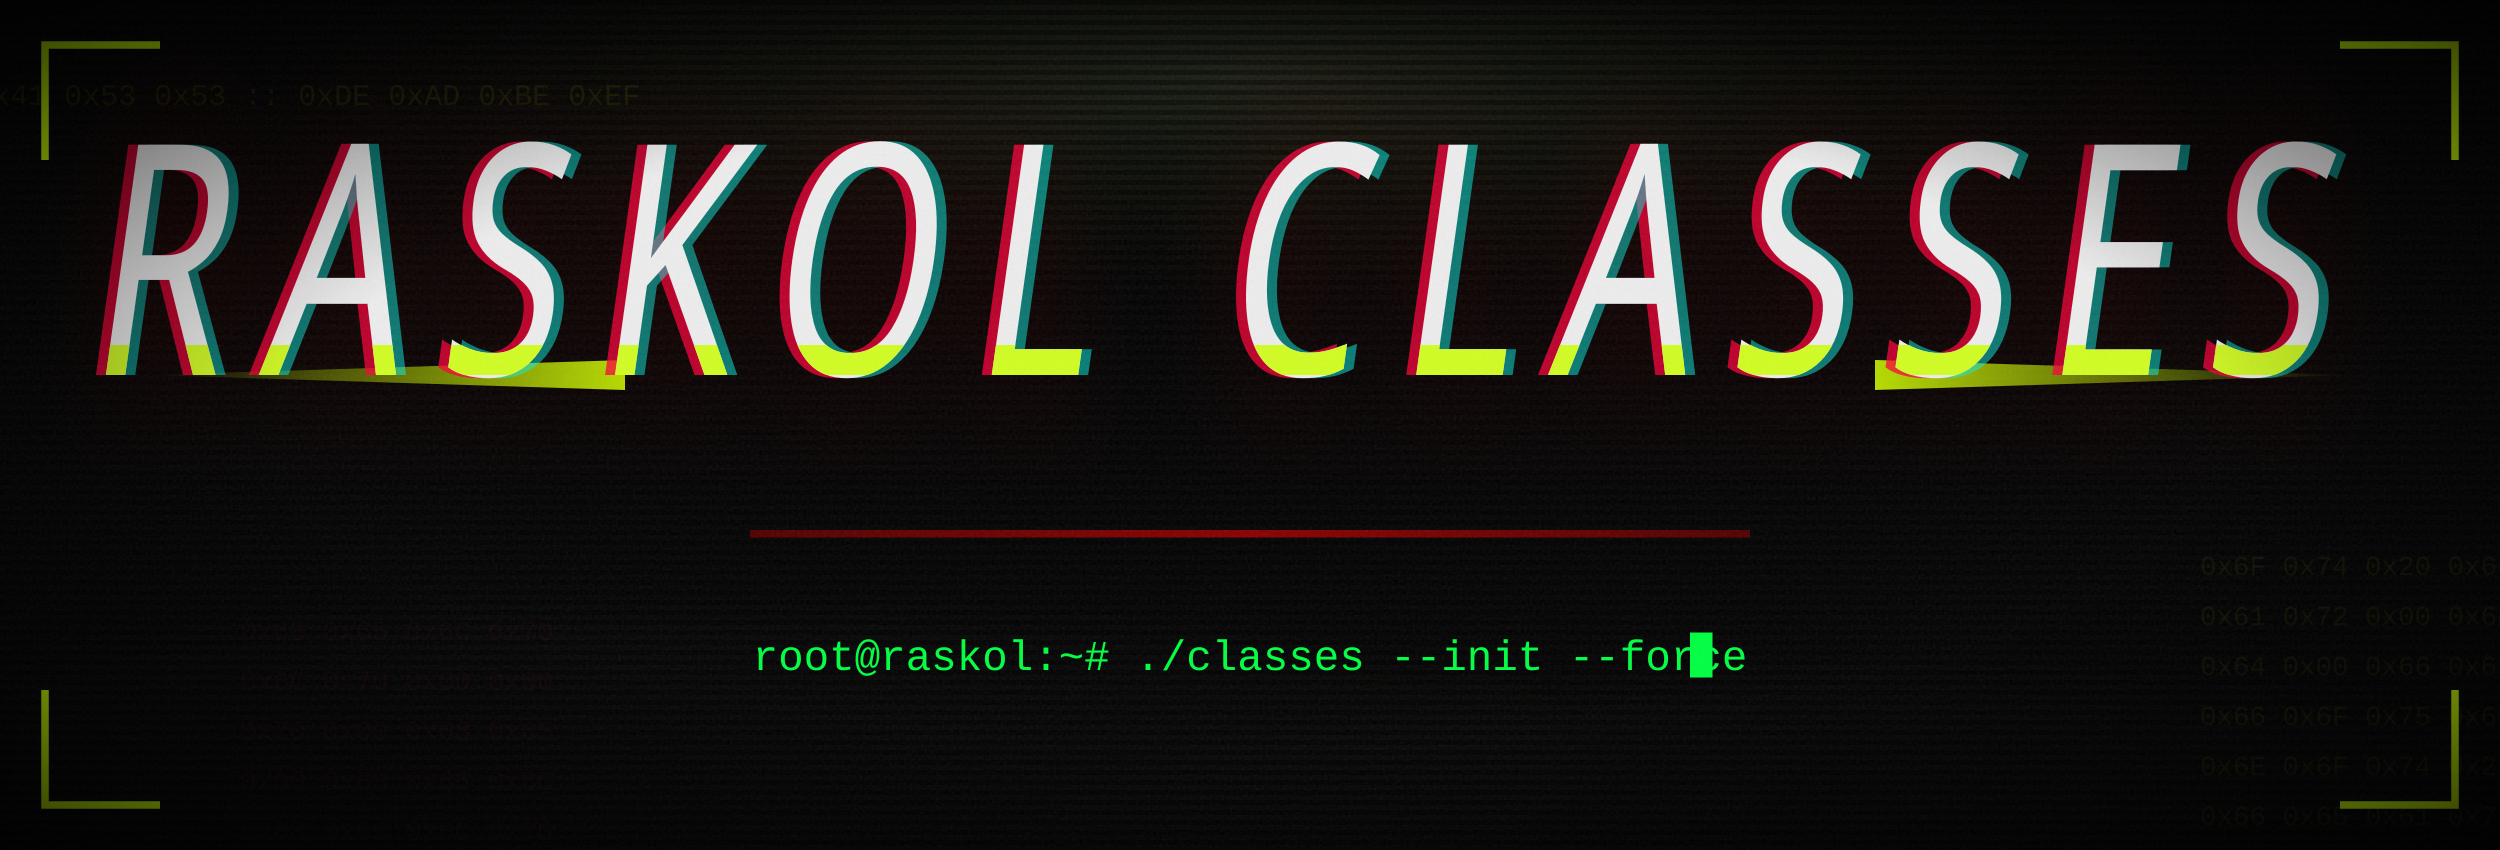
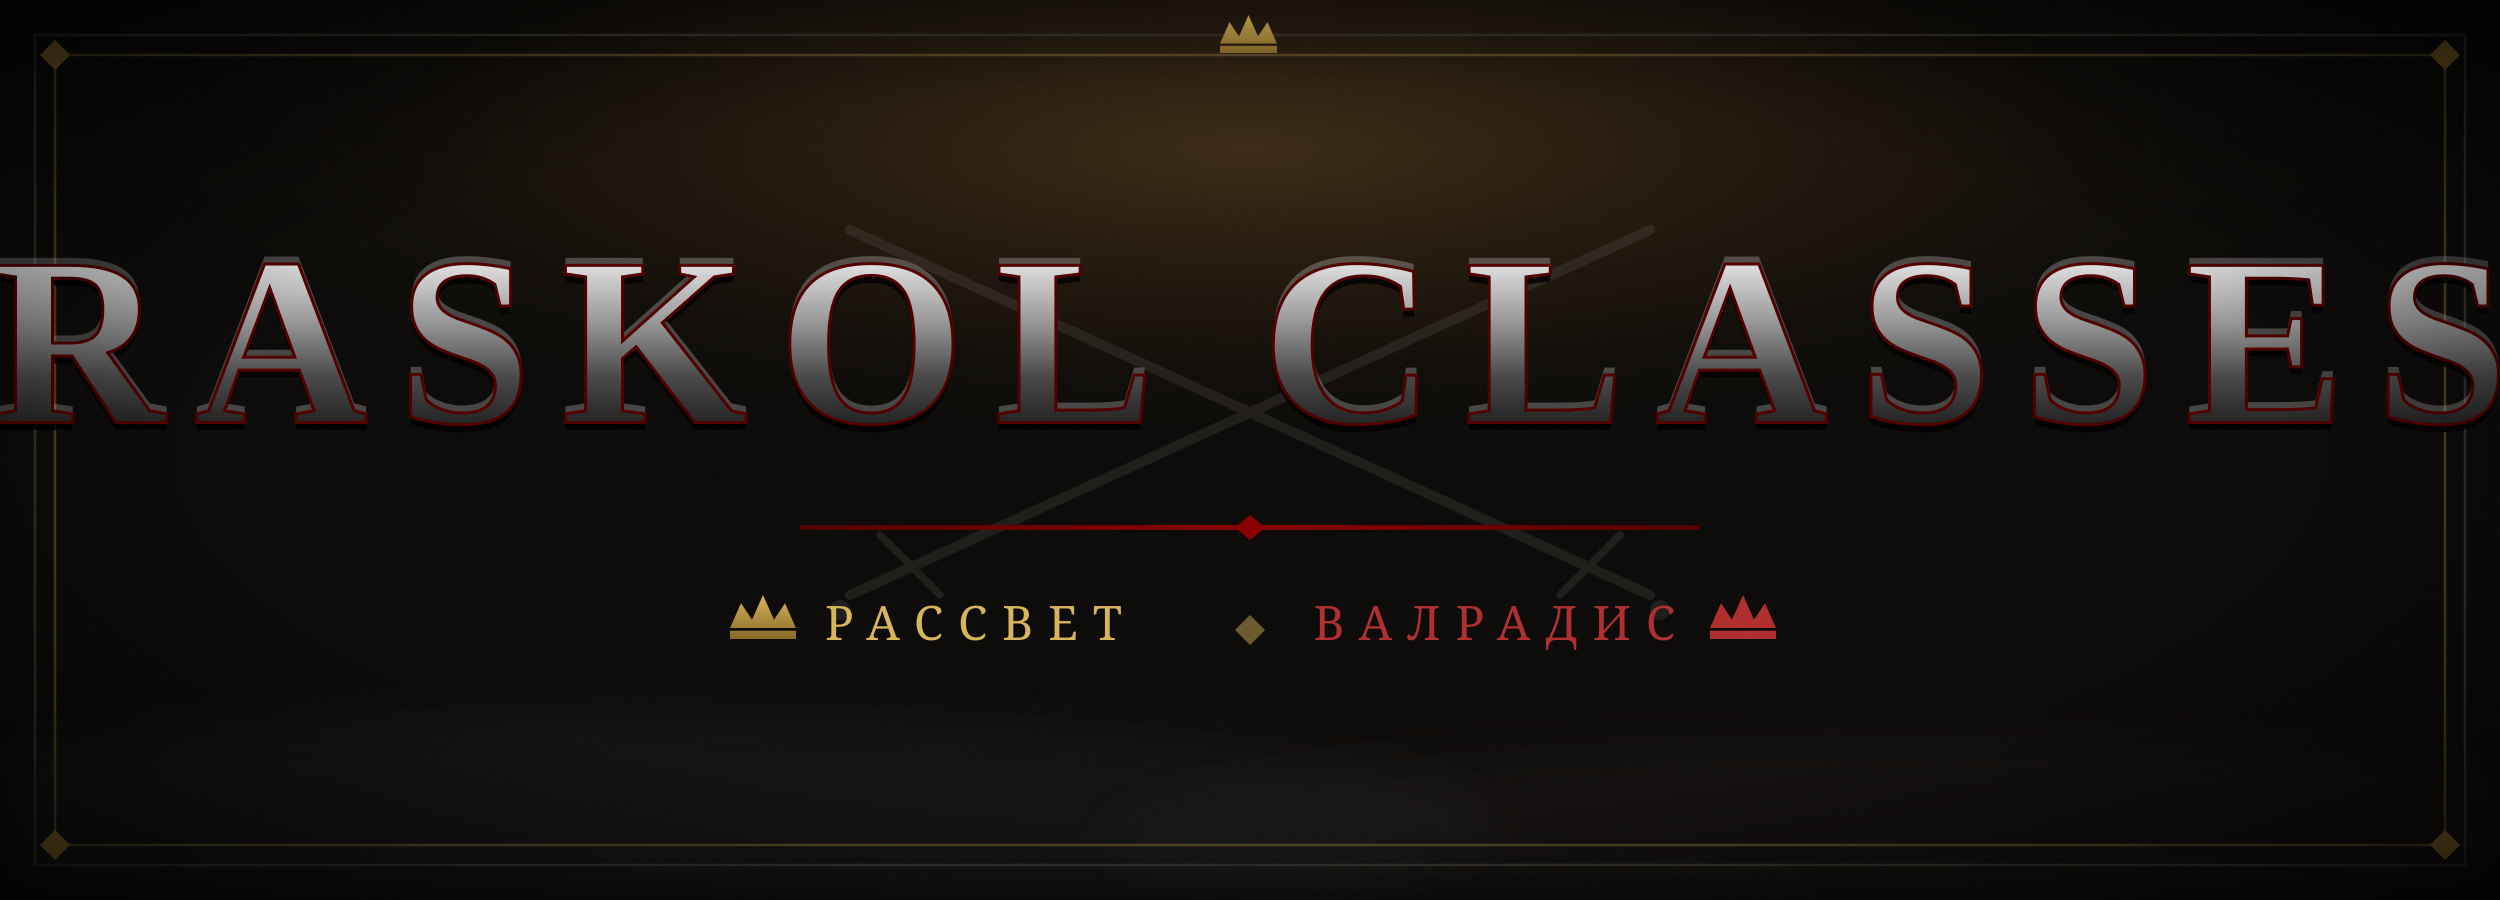
- <svg xmlns="http://www.w3.org/2000/svg" width="1000" height="340" viewBox="0 0 1000 340">
+ <svg xmlns="http://www.w3.org/2000/svg" width="1000" height="360" viewBox="0 0 1000 360">
  <defs>
-     <pattern id="scan" width="4" height="4" patternUnits="userSpaceOnUse">
-       <rect width="4" height="2" fill="#000000" opacity="0.6" />
-       <rect y="2" width="4" height="2" fill="#0a0a0a" opacity="0.35" />
-     </pattern>
-     <radialGradient id="vig" cx="0.5" cy="0.5" r="0.75">
-       <stop offset="0.5" stop-color="#000000" stop-opacity="0" />
-       <stop offset="1" stop-color="#000000" stop-opacity="0.92" />
-     </radialGradient>
-     <radialGradient id="lamp" cx="0.5" cy="0.5" r="0.5">
-       <stop offset="0" stop-color="#d8ff9e" stop-opacity="0.18" />
-       <stop offset="0.6" stop-color="#7aa030" stop-opacity="0.06" />
-       <stop offset="1" stop-color="#000000" stop-opacity="0" />
-     </radialGradient>
-     <linearGradient id="blood" x1="0" y1="0" x2="1" y2="0">
+     <linearGradient id="iron" x1="0" y1="0" x2="0" y2="1">
+       <stop offset="0" stop-color="#e0e0e0" />
+       <stop offset="0.35" stop-color="#9a9a9a" />
+       <stop offset="0.7" stop-color="#4a4a4a" />
+       <stop offset="1" stop-color="#232323" />
+     </linearGradient>
+     <linearGradient id="gold" x1="0" y1="0" x2="0" y2="1">
+       <stop offset="0" stop-color="#d8b45a" />
+       <stop offset="1" stop-color="#8a6a2a" />
+     </linearGradient>
+     <linearGradient id="bloodline" x1="0" y1="0" x2="1" y2="0">
      <stop offset="0" stop-color="#520000" />
      <stop offset="0.5" stop-color="#8b0000" />
      <stop offset="1" stop-color="#520000" />
    </linearGradient>
-     <linearGradient id="drip" x1="0" y1="0" x2="0" y2="1">
-       <stop offset="0" stop-color="#2e0000" />
-       <stop offset="1" stop-color="#8b0000" />
-     </linearGradient>
-     <linearGradient id="spikeL" x1="0" y1="0" x2="1" y2="0">
-       <stop offset="0" stop-color="#ccff00" stop-opacity="0" />
-       <stop offset="1" stop-color="#ccff00" stop-opacity="0.9" />
-     </linearGradient>
-     <linearGradient id="spikeR" x1="1" y1="0" x2="0" y2="0">
-       <stop offset="0" stop-color="#ccff00" stop-opacity="0" />
-       <stop offset="1" stop-color="#ccff00" stop-opacity="0.9" />
-     </linearGradient>
+     <radialGradient id="candle" cx="0.5" cy="0.5" r="0.5">
+       <stop offset="0" stop-color="#ffb347" stop-opacity="0.20" />
+       <stop offset="0.6" stop-color="#c47a2a" stop-opacity="0.07" />
+       <stop offset="1" stop-color="#000000" stop-opacity="0" />
+     </radialGradient>
+     <radialGradient id="vig" cx="0.5" cy="0.5" r="0.75">
+       <stop offset="0.55" stop-color="#000000" stop-opacity="0" />
+       <stop offset="1" stop-color="#000000" stop-opacity="0.9" />
+     </radialGradient>
    <filter id="grain">
-       <feTurbulence type="fractalNoise" baseFrequency="0.85" numOctaves="2" seed="3" stitchTiles="stitch">
-         <animate attributeName="seed" values="3;11;23;37;51;67" dur="0.5s" repeatCount="indefinite" calcMode="discrete" />
-       </feTurbulence>
+       <feTurbulence type="fractalNoise" baseFrequency="0.9" numOctaves="2" seed="7" stitchTiles="stitch" />
      <feColorMatrix type="saturate" values="0" />
      <feComponentTransfer>
-         <feFuncA type="linear" slope="0.55" intercept="0" />
+         <feFuncA type="linear" slope="0.5" intercept="0" />
      </feComponentTransfer>
    </filter>
-     <filter id="fog">
-       <feGaussianBlur stdDeviation="8" />
+     <filter id="mist">
+       <feGaussianBlur stdDeviation="10" />
    </filter>
-     <filter id="soft">
-       <feGaussianBlur stdDeviation="1.6" />
-     </filter>
-     <filter id="glow" x="-40%" y="-40%" width="180%" height="180%">
-       <feDropShadow dx="0" dy="0" stdDeviation="10" flood-color="#ccff00" flood-opacity="0.5" />
-       <feDropShadow dx="0" dy="0" stdDeviation="24" flood-color="#8b0000" flood-opacity="0.45" />
-     </filter>
-     <clipPath id="tearA">
-       <rect x="0" y="138" width="1000" height="12" />
-     </clipPath>
-     <clipPath id="tearB">
-       <rect x="0" y="166" width="1000" height="7" />
-     </clipPath>
  </defs>
-   <rect width="1000" height="340" fill="#020202" />
-   <ellipse cx="280" cy="308" rx="360" ry="62" fill="#223022" opacity="0.05" filter="url(#fog)">
-     <animateTransform attributeName="transform" type="translate" values="0 0;60 0;0 0" dur="30s" repeatCount="indefinite" />
+   <rect width="1000" height="360" fill="#0b0a08" />
+   <rect width="1000" height="360" filter="url(#grain)" opacity="0.05" />
+   <ellipse cx="500" cy="60" rx="460" ry="120" fill="url(#candle)">
+     <animate attributeName="opacity" values="0.85;0.55;0.9;0.4;0.8;0.65;0.85" dur="5s" repeatCount="indefinite" />
  </ellipse>
-   <ellipse cx="740" cy="322" rx="330" ry="54" fill="#302222" opacity="0.05" filter="url(#fog)">
-     <animateTransform attributeName="transform" type="translate" values="0 0;-70 0;0 0" dur="37s" repeatCount="indefinite" />
+   <ellipse cx="260" cy="330" rx="340" ry="46" fill="#232326" opacity="0.35" filter="url(#mist)">
+     <animateTransform attributeName="transform" type="translate" values="0 0;50 0;0 0" dur="34s" repeatCount="indefinite" />
  </ellipse>
-   <ellipse cx="500" cy="30" rx="430" ry="95" fill="url(#lamp)">
-     <animate attributeName="opacity" values="0.9;0.12;0.7;0.06;0.85;0.2;0.55;0.9" dur="3.4s" repeatCount="indefinite" />
+   <ellipse cx="760" cy="336" rx="320" ry="42" fill="#241d1a" opacity="0.30" filter="url(#mist)">
+     <animateTransform attributeName="transform" type="translate" values="0 0;-60 0;0 0" dur="41s" repeatCount="indefinite" />
  </ellipse>
-   <rect width="1000" height="340" fill="url(#scan)" />
-   <rect x="212" y="0" width="2.5" height="0" fill="url(#drip)">
-     <animate attributeName="height" values="0;84;84" keyTimes="0;0.55;1" dur="8s" begin="0.8s" repeatCount="indefinite" />
-   </rect>
-   <rect x="556" y="0" width="2" height="0" fill="url(#drip)">
-     <animate attributeName="height" values="0;58;58" keyTimes="0;0.5;1" dur="11s" begin="3.4s" repeatCount="indefinite" />
-   </rect>
-   <rect x="842" y="0" width="3" height="0" fill="url(#drip)">
-     <animate attributeName="height" values="0;96;96" keyTimes="0;0.6;1" dur="9.5s" begin="6s" repeatCount="indefinite" />
-   </rect>
-   <g font-family="Consolas, 'Courier New', monospace" font-size="12" opacity="0.10" fill="#ccff00">
-     <text x="-320" y="42">0x52 0x41 0x53 0x4B 0x4F 0x4C :: 0x43 0x4C 0x41 0x53 0x53 :: 0xDE 0xAD 0xBE 0xEF
-       <animateTransform attributeName="transform" type="translate" values="0 0;1340 0" dur="18s" repeatCount="indefinite" />
-     </text>
+   <rect x="14" y="14" width="972" height="332" fill="none" stroke="#35322d" stroke-width="1" />
+   <rect x="22" y="22" width="956" height="316" fill="none" stroke="#6b5a2e" stroke-width="1" opacity="0.7" />
+   <polygon points="22,16 28,22 22,28 16,22" fill="#8a6a2a" />
+   <polygon points="978,16 984,22 978,28 972,22" fill="#8a6a2a" />
+   <polygon points="22,332 28,338 22,344 16,338" fill="#8a6a2a" />
+   <polygon points="978,332 984,338 978,344 972,338" fill="#8a6a2a" />
+   <g transform="translate(488,6) scale(0.95)" fill="url(#gold)">
+     <path d="M0,12 L4,3 L8,9 L12,0 L16,9 L20,3 L24,12 Z M0,13 h24 v3 h-24 z" />
  </g>
-   <g font-family="Consolas, 'Courier New', monospace" font-size="12" opacity="0.08" fill="#ff003c">
-     <text x="1020" y="312">:: 0x00 0xFF 0x41 :: 0xFF 0x00 0x3C :: 0x02 0x02 0x02 :: 0xCC 0xFF 0x00 ::
-       <animateTransform attributeName="transform" type="translate" values="0 0;-1360 0" dur="26s" repeatCount="indefinite" />
-     </text>
+   <g stroke="#6e6a66" opacity="0.20" stroke-linecap="round">
+     <line x1="340" y1="238" x2="660" y2="92" stroke-width="4" />
+     <line x1="660" y1="238" x2="340" y2="92" stroke-width="4" />
+     <line x1="352" y1="214" x2="376" y2="238" stroke-width="3" />
+     <line x1="648" y1="214" x2="624" y2="238" stroke-width="3" />
+     <circle cx="336" cy="244" r="4" fill="#6e6a66" stroke="none" />
+     <circle cx="664" cy="244" r="4" fill="#6e6a66" stroke="none" />
  </g>
-   <g font-family="Consolas, 'Courier New', monospace" font-size="11" fill="#ccff00" opacity="0.07">
-     <g>
-       <text x="880" y="330">0x66 0x65 0x61 0x72</text>
-       <text x="880" y="310">0x6E 0x6F 0x74 0x20</text>
-       <text x="880" y="290">0x66 0x6F 0x75 0x6E</text>
-       <text x="880" y="270">0x64 0x00 0x66 0x65</text>
-       <text x="880" y="250">0x61 0x72 0x00 0x6E</text>
-       <text x="880" y="230">0x6F 0x74 0x20 0x66</text>
-       <animateTransform attributeName="transform" type="translate" values="0 40;0 -380" dur="16s" repeatCount="indefinite" />
-     </g>
+   <g font-family="Georgia, 'Times New Roman', serif" font-size="96" letter-spacing="12" text-anchor="middle" font-weight="bold">
+     <text x="500" y="172" fill="#000000" opacity="0.8">RASKOL CLASSES</text>
+     <text x="500" y="166" fill="#cfcfcf" opacity="0.30">RASKOL CLASSES</text>
+     <text x="500" y="169" fill="url(#iron)" stroke="#520000" stroke-width="1.2">RASKOL CLASSES</text>
  </g>
-   <g font-family="Consolas, 'Courier New', monospace" font-size="11" fill="#ff003c" opacity="0.05">
-     <g>
-       <text x="96" y="336">0x68 0x65 0x6C 0x70</text>
-       <text x="96" y="316">0x00 0x68 0x65 0x6C</text>
-       <text x="96" y="296">0x70 0x00 0x68 0x65</text>
-       <text x="96" y="276">0x6C 0x70 0x00 0x00</text>
-       <text x="96" y="256">0x68 0x65 0x6C 0x70</text>
-       <animateTransform attributeName="transform" type="translate" values="0 40;0 -380" dur="21s" begin="3s" repeatCount="indefinite" />
-     </g>
+   <rect x="320" y="210" width="360" height="2" fill="url(#bloodline)" />
+   <polygon points="500,206 506,211 500,216 494,211" fill="#8b0000" />
+   <g transform="translate(292,238) scale(1.1)" fill="url(#gold)">
+     <path d="M0,12 L4,3 L8,9 L12,0 L16,9 L20,3 L24,12 Z M0,13 h24 v3 h-24 z" />
  </g>
-   <g fill="#0c0c0c" stroke="#260000" stroke-opacity="0.35" filter="url(#soft)" opacity="0">
-     <circle cx="780" cy="118" r="13" />
-     <path d="M766,132 Q780,126 794,132 L798,196 Q780,204 762,196 Z" />
-     <rect x="770" y="196" width="8" height="62" />
-     <rect x="782" y="196" width="8" height="62" />
-     <animate attributeName="opacity" values="0;0;0.55;0.55;0" keyTimes="0;0.86;0.9;0.96;1" dur="9s" repeatCount="indefinite" />
+   <text x="330" y="256" font-family="Georgia, serif" font-size="19" letter-spacing="6" fill="#d8b45a">РАССВЕТ</text>
+   <polygon points="500,246 506,252 500,258 494,252" fill="#6b5a2e" />
+   <text x="670" y="256" text-anchor="end" font-family="Georgia, serif" font-size="19" letter-spacing="6" fill="#b03030">ВАЛРАДИС</text>
+   <g transform="translate(684,238) scale(1.1)" fill="#b03030">
+     <path d="M0,12 L4,3 L8,9 L12,0 L16,9 L20,3 L24,12 Z M0,13 h24 v3 h-24 z" />
  </g>
-   <g stroke="#ccff00" stroke-width="3" fill="none">
-     <path d="M18,64 L18,18 L64,18" />
-     <path d="M936,18 L982,18 L982,64" />
-     <path d="M18,276 L18,322 L64,322" />
-     <path d="M936,322 L982,322 L982,276" />
-     <animate attributeName="opacity" values="1;1;0.35;1;1;0.6;1" dur="4.6s" repeatCount="indefinite" />
-   </g>
-   <polygon points="60,150 250,144 250,156" fill="url(#spikeL)" />
-   <polygon points="940,150 750,144 750,156" fill="url(#spikeR)" />
-   <g>
-     <animateTransform attributeName="transform" type="translate" values="0 0;0 0;-7 0;5 0;0 0" keyTimes="0;0.68;0.7;0.74;1" dur="5.2s" repeatCount="indefinite" />
-     <g transform="translate(500,150) skewX(-8) scale(1,1.5)" font-family="Impact, 'Arial Black', Haettenschweiler, sans-serif" font-size="86" letter-spacing="16" text-anchor="middle">
-       <text x="-4" y="0" fill="#ff003c" opacity="0.75">RASKOL CLASSES
-         <animate attributeName="x" values="-4;3;-6;-4" dur="0.8s" repeatCount="indefinite" />
-       </text>
-       <text x="4" y="0" fill="#00fff2" opacity="0.5">RASKOL CLASSES
-         <animate attributeName="x" values="4;-3;6;4" dur="1.1s" repeatCount="indefinite" />
-       </text>
-       <text x="0" y="0" fill="#ececec" filter="url(#glow)">RASKOL CLASSES
-         <animate attributeName="opacity" values="1;1;0;0;1;1" keyTimes="0;0.42;0.44;0.5;0.52;1" dur="6.5s" repeatCount="indefinite" />
-       </text>
-     </g>
-   </g>
-   <g clip-path="url(#tearA)">
-     <g transform="translate(500,150) skewX(-8) scale(1,1.5)" font-family="Impact, 'Arial Black', Haettenschweiler, sans-serif" font-size="86" letter-spacing="16" text-anchor="middle">
-       <text x="0" y="0" fill="#ccff00" opacity="0.85">RASKOL CLASSES
-         <animate attributeName="x" values="0;22;-16;0" dur="0.9s" repeatCount="indefinite" calcMode="discrete" />
-       </text>
-     </g>
-   </g>
-   <g clip-path="url(#tearB)">
-     <g transform="translate(500,150) skewX(-8) scale(1,1.5)" font-family="Impact, 'Arial Black', Haettenschweiler, sans-serif" font-size="86" letter-spacing="16" text-anchor="middle">
-       <text x="0" y="0" fill="#ffffff" opacity="0.8">RASKOL CLASSES
-         <animate attributeName="x" values="0;-26;14;0" dur="1.3s" repeatCount="indefinite" calcMode="discrete" />
-       </text>
-     </g>
-   </g>
-   <rect x="300" y="212" width="400" height="3" fill="url(#blood)">
-     <animate attributeName="opacity" values="1;0.35;1;0.7;1" keyTimes="0;0.12;0.24;0.36;1" dur="1.5s" repeatCount="indefinite" />
-   </rect>
-   <g font-family="Consolas, 'Courier New', monospace" font-size="17" fill="#00ff41">
-     <text x="500" y="268" text-anchor="middle">root@raskol:~# ./classes --init --force</text>
-     <rect x="676" y="253" width="9" height="18" fill="#00ff41">
-       <animate attributeName="opacity" values="1;1;0;0" keyTimes="0;0.5;0.5;1" dur="1.2s" repeatCount="indefinite" />
-     </rect>
-   </g>
-   <rect x="0" y="-70" width="1000" height="70" fill="#ffffff" opacity="0.035">
-     <animateTransform attributeName="transform" type="translate" values="0 0;0 410" dur="7s" repeatCount="indefinite" />
-   </rect>
-   <rect x="120" y="88" width="180" height="3" fill="#e8ffe8" opacity="0">
-     <animate attributeName="opacity" values="0;0;0.7;0;0" keyTimes="0;0.46;0.5;0.54;1" dur="3.1s" begin="0.4s" repeatCount="indefinite" />
-   </rect>
-   <rect x="640" y="204" width="240" height="2" fill="#ffe8e8" opacity="0">
-     <animate attributeName="opacity" values="0;0;0.6;0;0" keyTimes="0;0.62;0.66;0.7;1" dur="4.3s" begin="1.7s" repeatCount="indefinite" />
-   </rect>
-   <rect x="300" y="296" width="140" height="2" fill="#f4ffe0" opacity="0">
-     <animate attributeName="opacity" values="0;0;0.5;0;0" keyTimes="0;0.3;0.34;0.38;1" dur="5.2s" begin="2.9s" repeatCount="indefinite" />
-   </rect>
-   <rect width="1000" height="340" fill="#ffffff" opacity="0">
-     <animate attributeName="opacity" values="0;0;0.26;0;0" keyTimes="0;0.62;0.64;0.68;1" dur="9.3s" begin="2.2s" repeatCount="indefinite" />
-   </rect>
-   <rect width="1000" height="340" filter="url(#grain)" opacity="0.14" />
-   <rect width="1000" height="340" fill="url(#vig)" />
+   <circle cx="180" cy="340" r="1.6" fill="#ff9a3c" opacity="0">
+     <animateTransform attributeName="transform" type="translate" values="0 0;14 -250" dur="7s" begin="0s" repeatCount="indefinite" />
+     <animate attributeName="opacity" values="0;0.85;0.5;0" keyTimes="0;0.15;0.6;1" dur="7s" begin="0s" repeatCount="indefinite" />
+   </circle>
+   <circle cx="320" cy="340" r="1.2" fill="#ff6b35" opacity="0">
+     <animateTransform attributeName="transform" type="translate" values="0 0;-10 -270" dur="9s" begin="2s" repeatCount="indefinite" />
+     <animate attributeName="opacity" values="0;0.8;0.4;0" keyTimes="0;0.15;0.6;1" dur="9s" begin="2s" repeatCount="indefinite" />
+   </circle>
+   <circle cx="500" cy="340" r="2" fill="#d8b45a" opacity="0">
+     <animateTransform attributeName="transform" type="translate" values="0 0;6 -240" dur="6.5s" begin="4s" repeatCount="indefinite" />
+     <animate attributeName="opacity" values="0;0.9;0.5;0" keyTimes="0;0.15;0.6;1" dur="6.5s" begin="4s" repeatCount="indefinite" />
+   </circle>
+   <circle cx="660" cy="340" r="1.4" fill="#ff9a3c" opacity="0">
+     <animateTransform attributeName="transform" type="translate" values="0 0;12 -260" dur="8.5s" begin="1.2s" repeatCount="indefinite" />
+     <animate attributeName="opacity" values="0;0.8;0.45;0" keyTimes="0;0.15;0.6;1" dur="8.5s" begin="1.2s" repeatCount="indefinite" />
+   </circle>
+   <circle cx="810" cy="340" r="1.8" fill="#ff6b35" opacity="0">
+     <animateTransform attributeName="transform" type="translate" values="0 0;-8 -250" dur="7.5s" begin="3.1s" repeatCount="indefinite" />
+     <animate attributeName="opacity" values="0;0.85;0.5;0" keyTimes="0;0.15;0.6;1" dur="7.5s" begin="3.1s" repeatCount="indefinite" />
+   </circle>
+   <circle cx="420" cy="340" r="1.1" fill="#d8b45a" opacity="0">
+     <animateTransform attributeName="transform" type="translate" values="0 0;10 -280" dur="10s" begin="5.5s" repeatCount="indefinite" />
+     <animate attributeName="opacity" values="0;0.7;0.4;0" keyTimes="0;0.15;0.6;1" dur="10s" begin="5.5s" repeatCount="indefinite" />
+   </circle>
+   <circle cx="740" cy="340" r="1.3" fill="#ff9a3c" opacity="0">
+     <animateTransform attributeName="transform" type="translate" values="0 0;-12 -270" dur="9.5s" begin="6.8s" repeatCount="indefinite" />
+     <animate attributeName="opacity" values="0;0.8;0.4;0" keyTimes="0;0.15;0.6;1" dur="9.5s" begin="6.8s" repeatCount="indefinite" />
+   </circle>
+   <rect width="1000" height="360" fill="url(#vig)" />
</svg>
